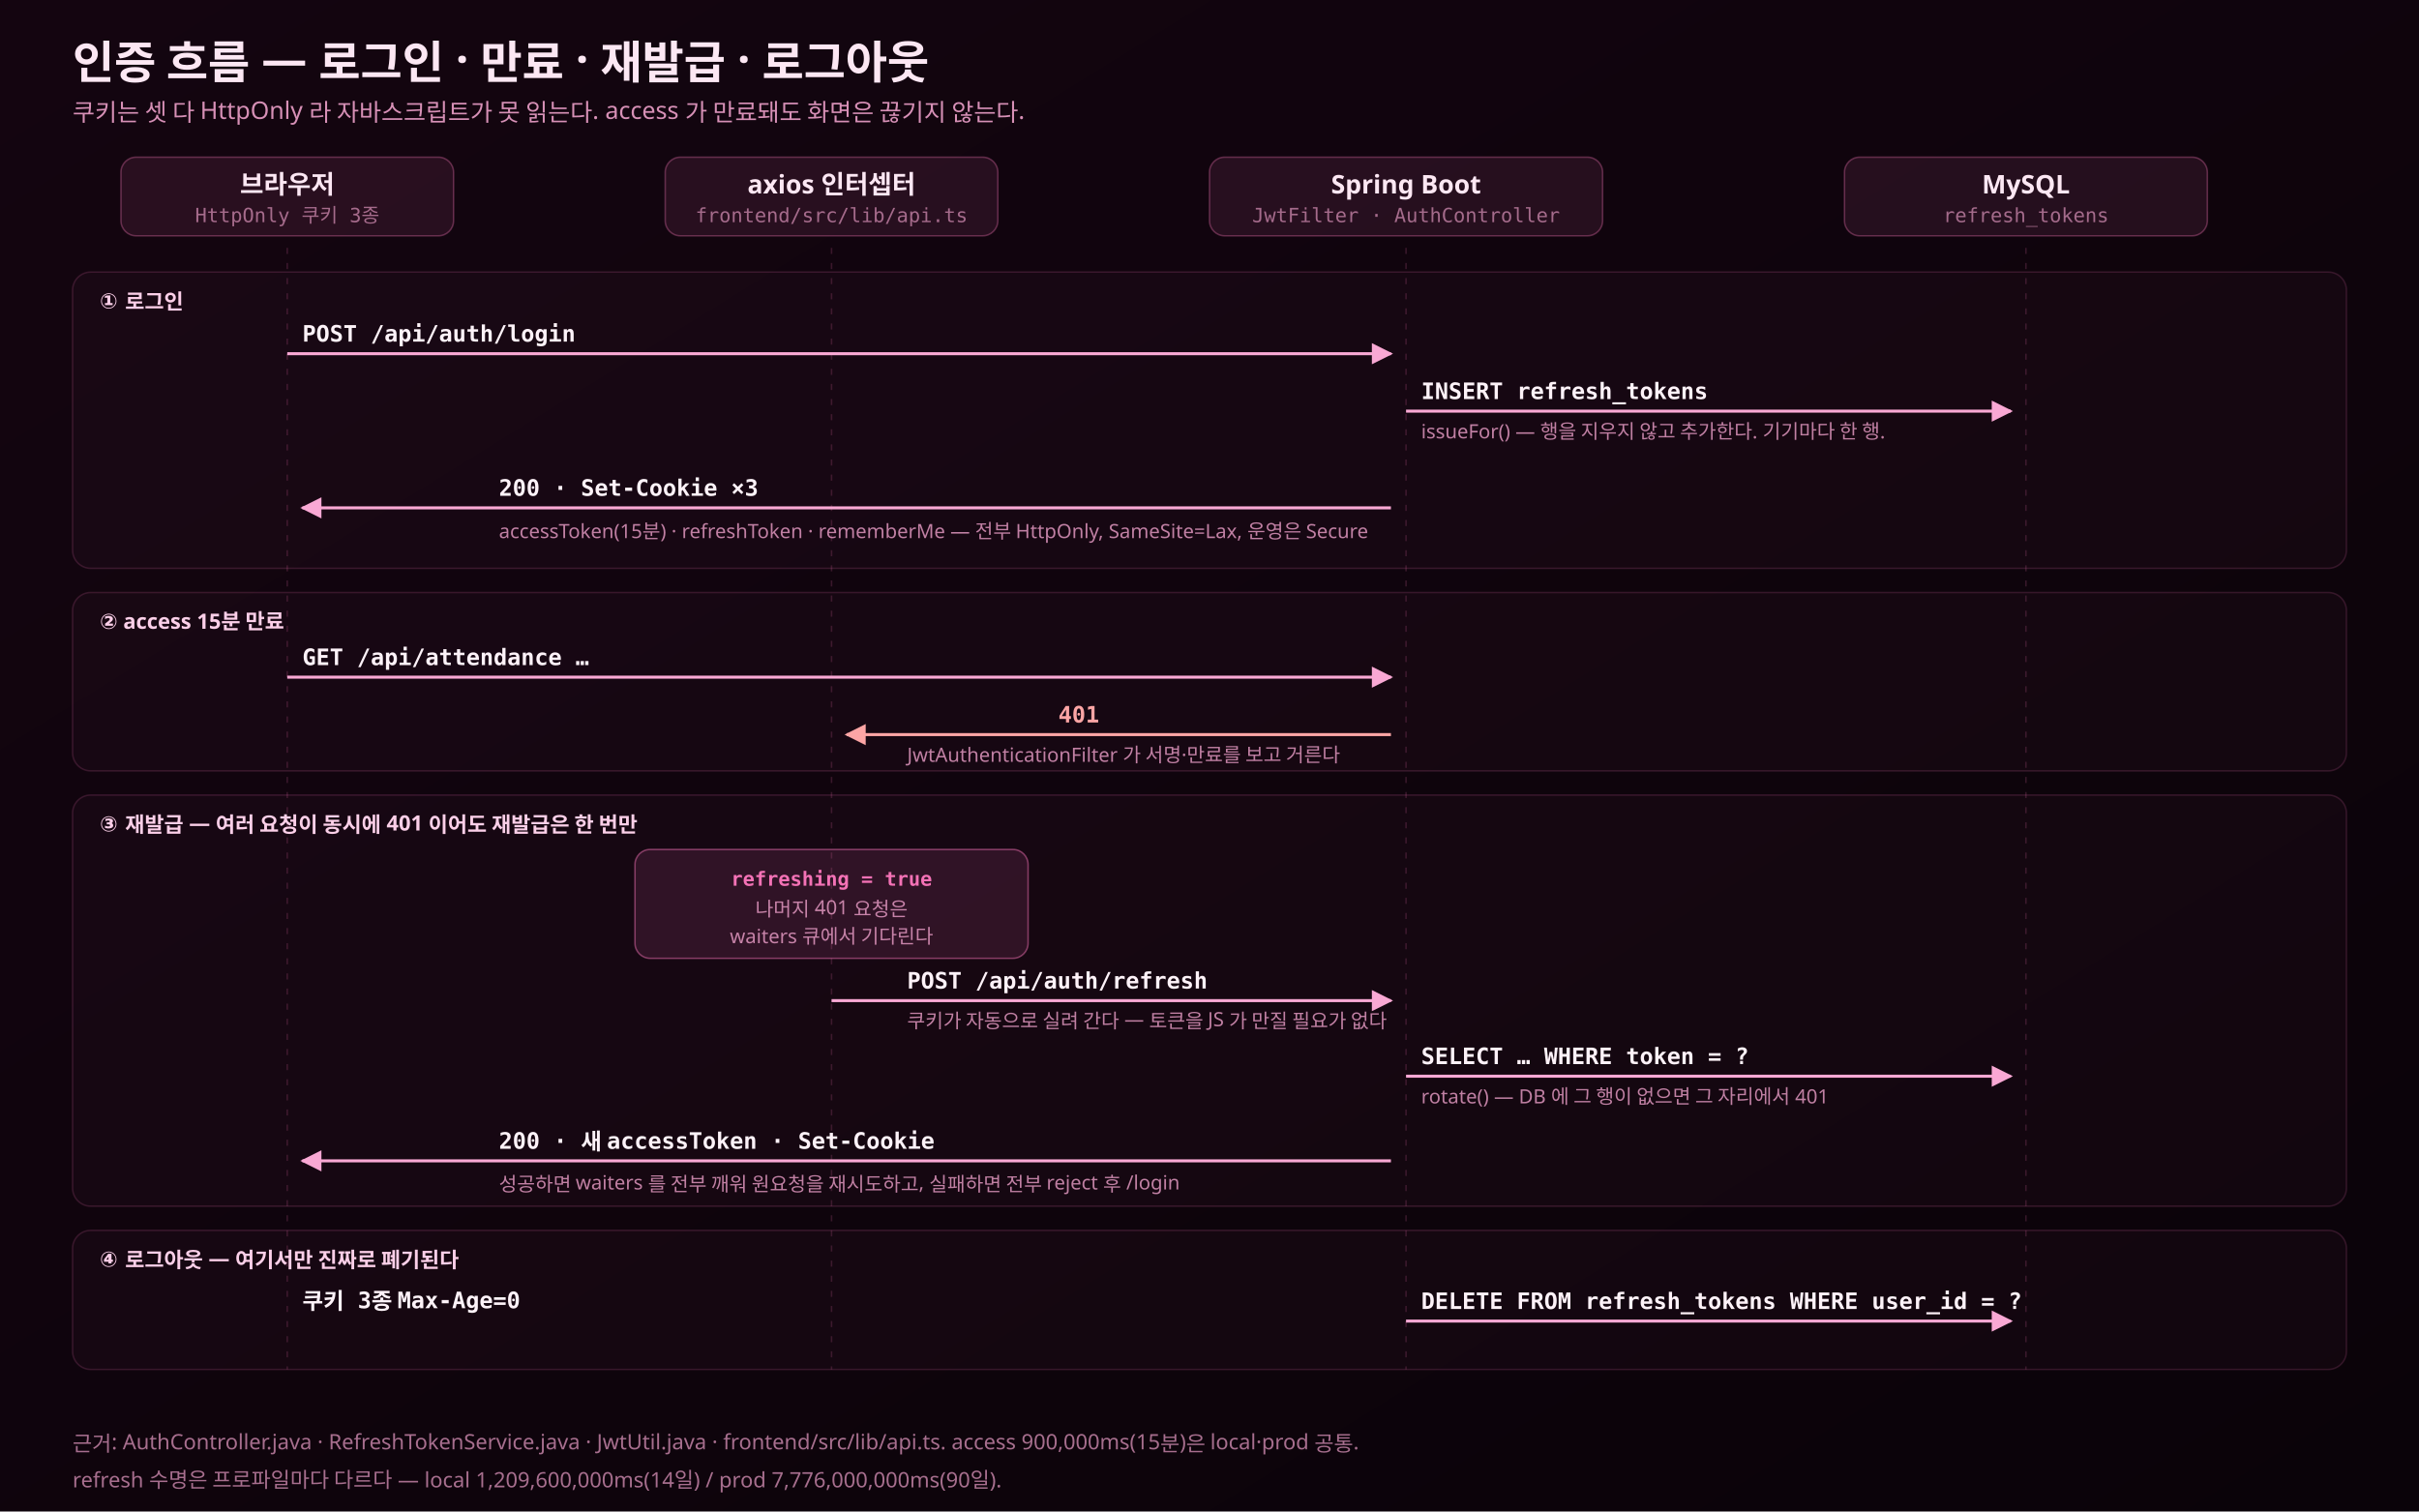
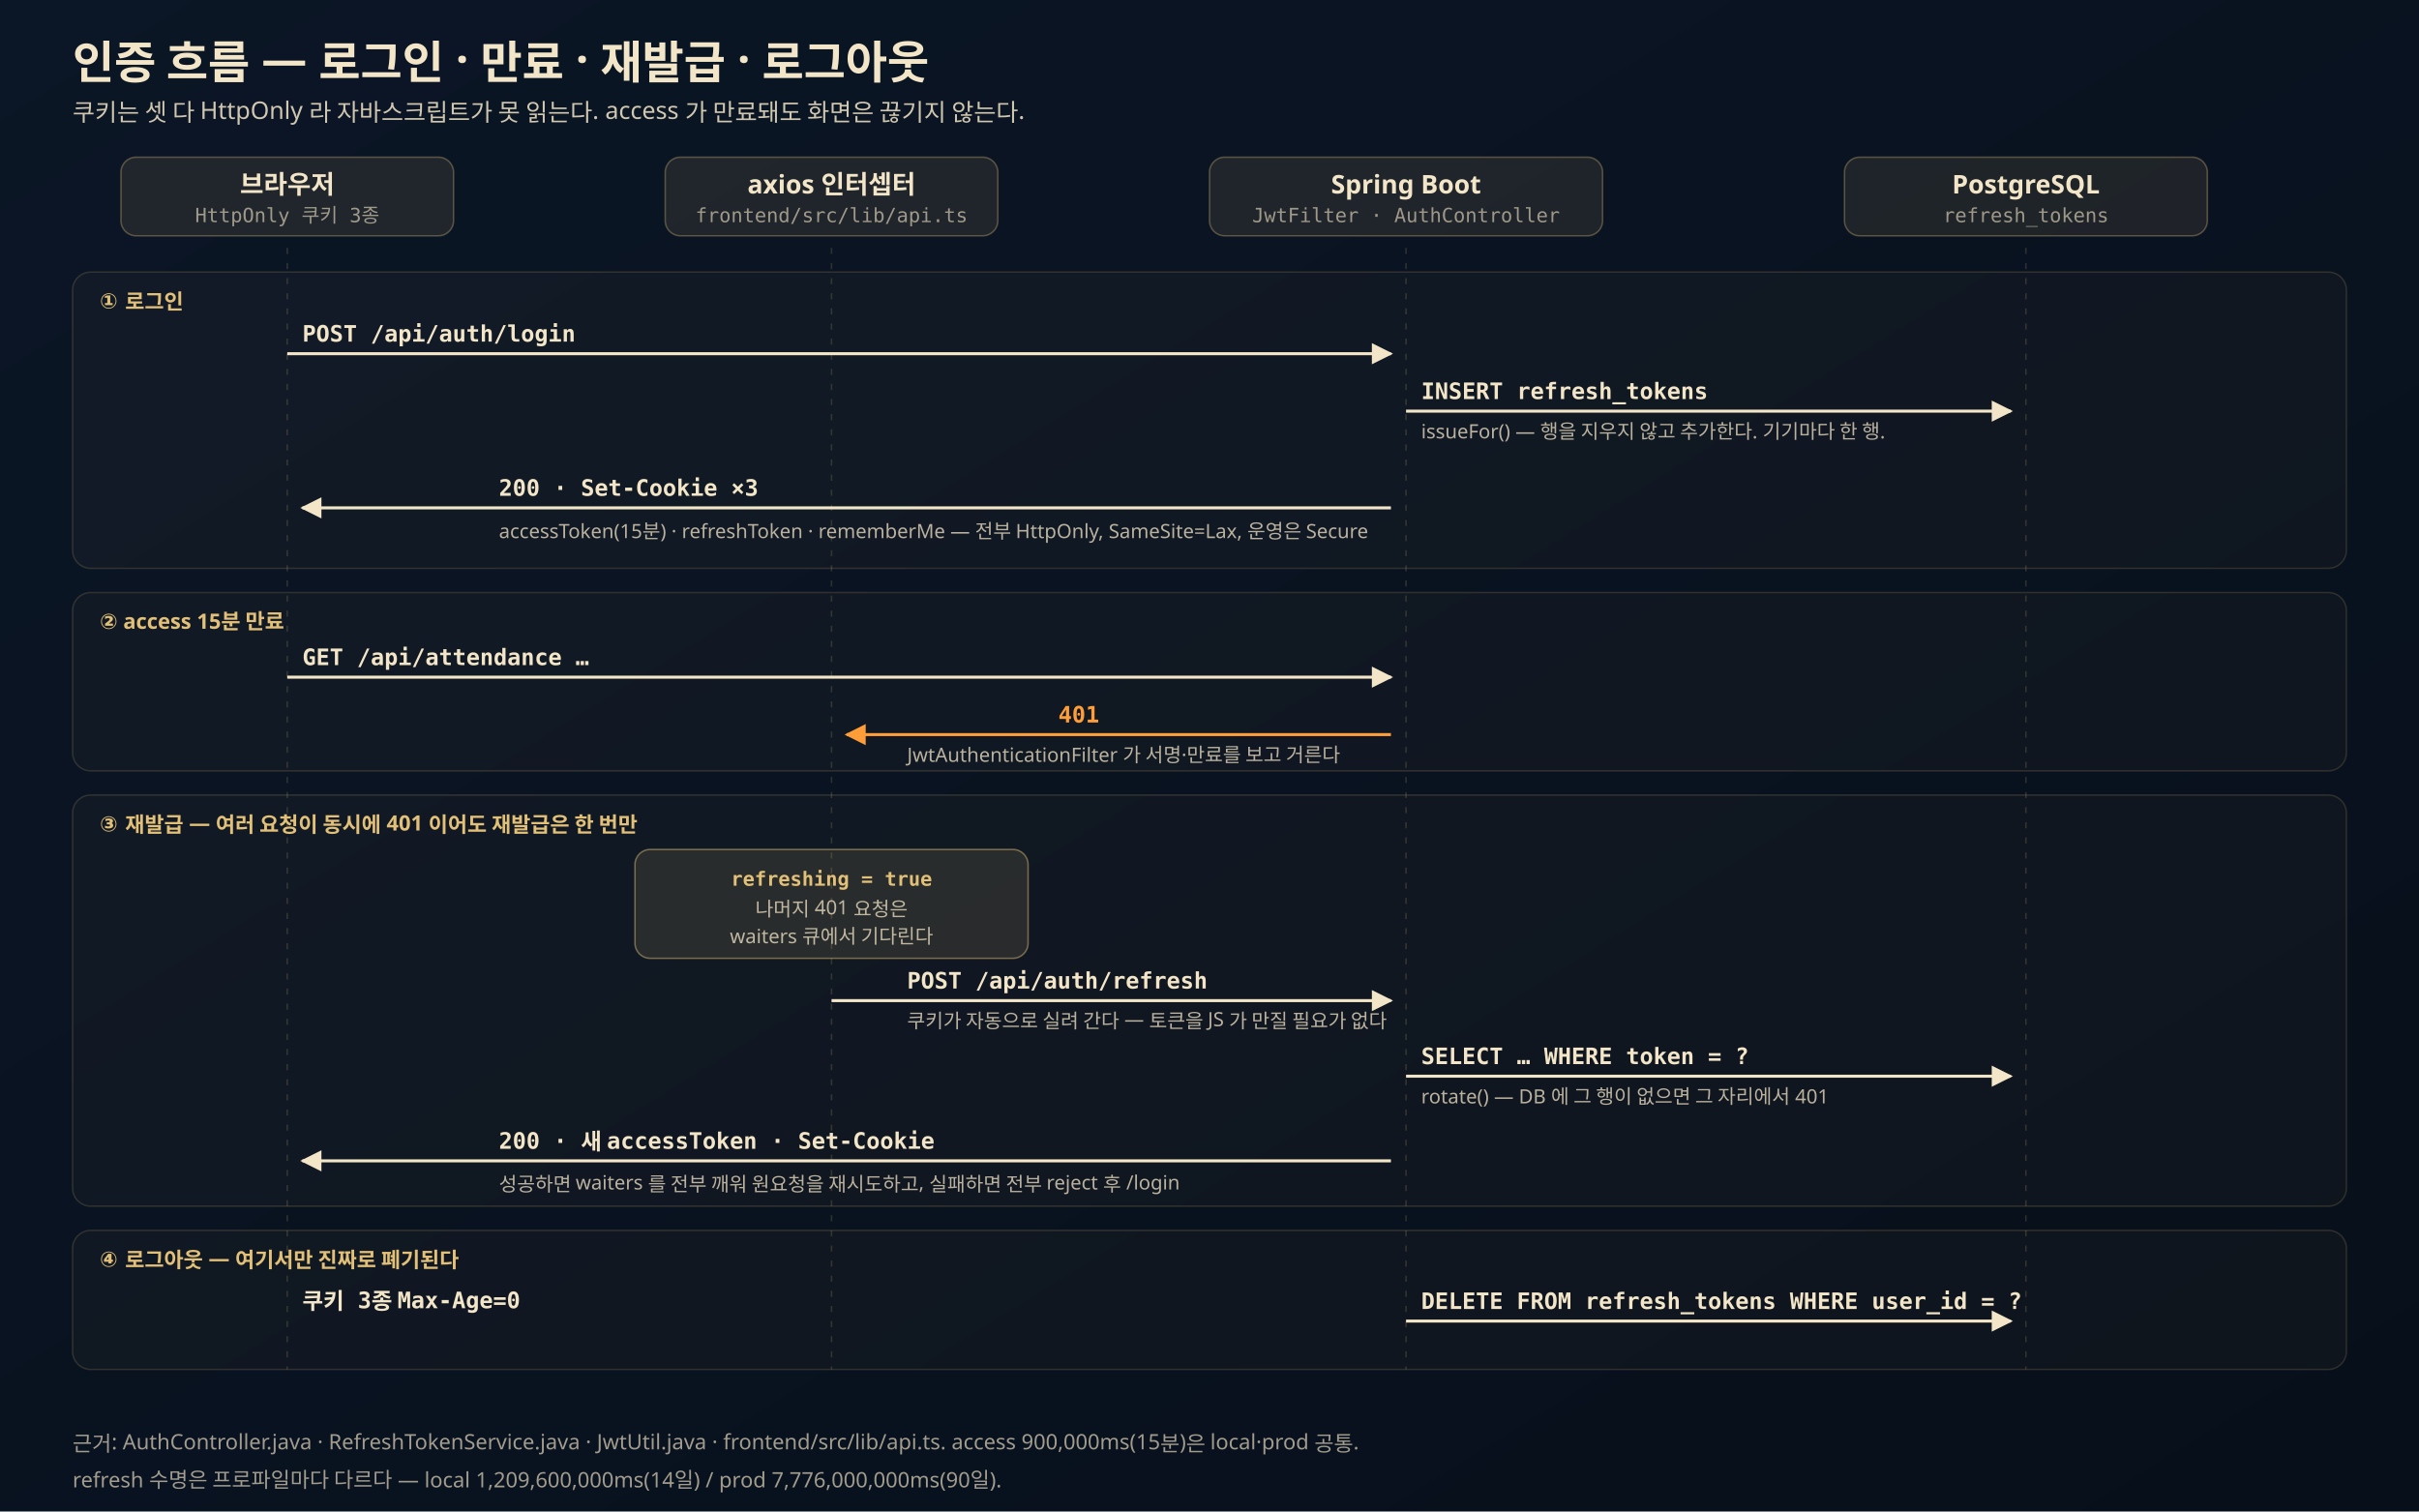
<svg xmlns="http://www.w3.org/2000/svg" viewBox="0 0 1600 1000" width="1600" height="1000" role="img" aria-label="득근득근 인증 시퀀스 — 로그인부터 access 만료, 단일 재발급, 로그아웃까지">
  <defs>
    <linearGradient id="bg" x1="0" y1="0" x2="1" y2="1">
-       <stop offset="0" stop-color="#140510" />
-       <stop offset="1" stop-color="#0a0309" />
+       <stop offset="0" stop-color="#0b1626" />
+       <stop offset="1" stop-color="#070f1a" />
    </linearGradient>
    <marker id="a" viewBox="0 0 10 10" refX="9" refY="5" markerWidth="7" markerHeight="7" orient="auto-start-reverse">
-       <path d="M0,0 L10,5 L0,10 z" fill="#f9a8d4" />
+       <path d="M0,0 L10,5 L0,10 z" fill="#f3e6c8" />
    </marker>
    <marker id="ar" viewBox="0 0 10 10" refX="9" refY="5" markerWidth="7" markerHeight="7" orient="auto-start-reverse">
-       <path d="M0,0 L10,5 L0,10 z" fill="#fca5a5" />
+       <path d="M0,0 L10,5 L0,10 z" fill="#ff9d38" />
    </marker>
    <style>
-       .h   { font: 700 30px "Pretendard","Noto Sans KR",system-ui,sans-serif; fill:#fce7f3 }
-       .sub { font: 400 16px "Pretendard","Noto Sans KR",system-ui,sans-serif; fill:#f9a8d4; opacity:.85 }
-       .lane{ font: 700 17px "Pretendard","Noto Sans KR",system-ui,sans-serif; fill:#fce7f3 }
-       .lsub{ font: 400 13px ui-monospace,Menlo,monospace; fill:#f9a8d4; opacity:.6 }
-       .msg { font: 600 15px ui-monospace,Menlo,monospace; fill:#fdf2f8 }
-       .note{ font: 400 13px "Pretendard","Noto Sans KR",system-ui,sans-serif; fill:#f9a8d4; opacity:.75 }
-       .bad { font: 600 15px ui-monospace,Menlo,monospace; fill:#fca5a5 }
-       .step{ font: 700 13px ui-monospace,Menlo,monospace; fill:#f472b6 }
-       .foot{ font: 400 14px "Pretendard","Noto Sans KR",system-ui,sans-serif; fill:#f9a8d4; opacity:.65 }
-       .ph  { font: 700 14px "Pretendard","Noto Sans KR",system-ui,sans-serif; fill:#fbcfe8 }
+       .h   { font: 700 30px "Pretendard","Noto Sans KR",system-ui,sans-serif; fill:#f3e6c8 }
+       .sub { font: 400 16px "Pretendard","Noto Sans KR",system-ui,sans-serif; fill:#f3e6c8; opacity:.85 }
+       .lane{ font: 700 17px "Pretendard","Noto Sans KR",system-ui,sans-serif; fill:#f3e6c8 }
+       .lsub{ font: 400 13px ui-monospace,Menlo,monospace; fill:#f3e6c8; opacity:.6 }
+       .msg { font: 600 15px ui-monospace,Menlo,monospace; fill:#f3e6c8 }
+       .note{ font: 400 13px "Pretendard","Noto Sans KR",system-ui,sans-serif; fill:#f3e6c8; opacity:.75 }
+       .bad { font: 600 15px ui-monospace,Menlo,monospace; fill:#ff9d38 }
+       .step{ font: 700 13px ui-monospace,Menlo,monospace; fill:#e2c078 }
+       .foot{ font: 400 14px "Pretendard","Noto Sans KR",system-ui,sans-serif; fill:#f3e6c8; opacity:.65 }
+       .ph  { font: 700 14px "Pretendard","Noto Sans KR",system-ui,sans-serif; fill:#e2c078 }
    </style>
  </defs>
  <rect width="1600" height="1000" fill="url(#bg)" />
  <text class="h" x="48" y="52">인증 흐름 — 로그인 · 만료 · 재발급 · 로그아웃</text>
  <text class="sub" x="48" y="80">쿠키는 셋 다 HttpOnly 라 자바스크립트가 못 읽는다. access 가 만료돼도 화면은 끊기지 않는다.</text>
  <g>
-     <rect x="80" y="104" width="220" height="52" rx="10" fill="#f472b61a" stroke="#f472b655" />
+     <rect x="80" y="104" width="220" height="52" rx="10" fill="#e2c0781a" stroke="#e2c07855" />
    <text class="lane" x="190" y="128" text-anchor="middle">브라우저</text>
    <text class="lsub" x="190" y="147" text-anchor="middle">HttpOnly 쿠키 3종</text>
-     <rect x="440" y="104" width="220" height="52" rx="10" fill="#f472b61a" stroke="#f472b655" />
+     <rect x="440" y="104" width="220" height="52" rx="10" fill="#e2c0781a" stroke="#e2c07855" />
    <text class="lane" x="550" y="128" text-anchor="middle">axios 인터셉터</text>
    <text class="lsub" x="550" y="147" text-anchor="middle">frontend/src/lib/api.ts</text>
-     <rect x="800" y="104" width="260" height="52" rx="10" fill="#f472b61a" stroke="#f472b655" />
+     <rect x="800" y="104" width="260" height="52" rx="10" fill="#e2c0781a" stroke="#e2c07855" />
    <text class="lane" x="930" y="128" text-anchor="middle">Spring Boot</text>
    <text class="lsub" x="930" y="147" text-anchor="middle">JwtFilter · AuthController</text>
-     <rect x="1220" y="104" width="240" height="52" rx="10" fill="#f472b61a" stroke="#f472b655" />
-     <text class="lane" x="1340" y="128" text-anchor="middle">MySQL</text>
+     <rect x="1220" y="104" width="240" height="52" rx="10" fill="#e2c0781a" stroke="#e2c07855" />
+     <text class="lane" x="1340" y="128" text-anchor="middle">PostgreSQL</text>
    <text class="lsub" x="1340" y="147" text-anchor="middle">refresh_tokens</text>
  </g>
-   <g stroke="#f472b62e" stroke-dasharray="4 6">
+   <g stroke="#e2c0782e" stroke-dasharray="4 6">
    <line x1="190" y1="164" x2="190" y2="906" />
    <line x1="550" y1="164" x2="550" y2="906" />
    <line x1="930" y1="164" x2="930" y2="906" />
    <line x1="1340" y1="164" x2="1340" y2="906" />
  </g>
-   <rect x="48" y="180" width="1504" height="196" rx="12" fill="#f472b608" stroke="#f472b62a" />
+   <rect x="48" y="180" width="1504" height="196" rx="12" fill="#e2c07808" stroke="#e2c0782a" />
  <text class="ph" x="66" y="204">① 로그인</text>
  <g>
-     <line x1="190" y1="234" x2="920" y2="234" stroke="#f9a8d4" stroke-width="2" marker-end="url(#a)" />
+     <line x1="190" y1="234" x2="920" y2="234" stroke="#f3e6c8" stroke-width="2" marker-end="url(#a)" />
    <text class="msg" x="200" y="226">POST /api/auth/login</text>
-     <line x1="930" y1="272" x2="1330" y2="272" stroke="#f9a8d4" stroke-width="2" marker-end="url(#a)" />
+     <line x1="930" y1="272" x2="1330" y2="272" stroke="#f3e6c8" stroke-width="2" marker-end="url(#a)" />
    <text class="msg" x="940" y="264">INSERT refresh_tokens</text>
    <text class="note" x="940" y="290">issueFor() — 행을 지우지 않고 추가한다. 기기마다 한 행.</text>
-     <line x1="920" y1="336" x2="200" y2="336" stroke="#f9a8d4" stroke-width="2" marker-end="url(#a)" />
+     <line x1="920" y1="336" x2="200" y2="336" stroke="#f3e6c8" stroke-width="2" marker-end="url(#a)" />
    <text class="msg" x="330" y="328">200 · Set-Cookie ×3</text>
    <text class="note" x="330" y="356">accessToken(15분) · refreshToken · rememberMe — 전부 HttpOnly, SameSite=Lax, 운영은 Secure</text>
  </g>
-   <rect x="48" y="392" width="1504" height="118" rx="12" fill="#f472b608" stroke="#f472b62a" />
+   <rect x="48" y="392" width="1504" height="118" rx="12" fill="#e2c07808" stroke="#e2c0782a" />
  <text class="ph" x="66" y="416">② access 15분 만료</text>
  <g>
-     <line x1="190" y1="448" x2="920" y2="448" stroke="#f9a8d4" stroke-width="2" marker-end="url(#a)" />
+     <line x1="190" y1="448" x2="920" y2="448" stroke="#f3e6c8" stroke-width="2" marker-end="url(#a)" />
    <text class="msg" x="200" y="440">GET /api/attendance …</text>
-     <line x1="920" y1="486" x2="560" y2="486" stroke="#fca5a5" stroke-width="2" marker-end="url(#ar)" />
+     <line x1="920" y1="486" x2="560" y2="486" stroke="#ff9d38" stroke-width="2" marker-end="url(#ar)" />
    <text class="bad" x="700" y="478">401</text>
    <text class="note" x="600" y="504">JwtAuthenticationFilter 가 서명·만료를 보고 거른다</text>
  </g>
-   <rect x="48" y="526" width="1504" height="272" rx="12" fill="#f472b608" stroke="#f472b62a" />
+   <rect x="48" y="526" width="1504" height="272" rx="12" fill="#e2c07808" stroke="#e2c0782a" />
  <text class="ph" x="66" y="550">③ 재발급 — 여러 요청이 동시에 401 이어도 재발급은 한 번만</text>
-   <rect x="420" y="562" width="260" height="72" rx="10" fill="#f472b61f" stroke="#f472b677" />
+   <rect x="420" y="562" width="260" height="72" rx="10" fill="#e2c0781f" stroke="#e2c07877" />
  <text class="step" x="550" y="586" text-anchor="middle">refreshing = true</text>
  <text class="note" x="550" y="606" text-anchor="middle">나머지 401 요청은</text>
  <text class="note" x="550" y="624" text-anchor="middle">waiters 큐에서 기다린다</text>
  <g>
-     <line x1="550" y1="662" x2="920" y2="662" stroke="#f9a8d4" stroke-width="2" marker-end="url(#a)" />
+     <line x1="550" y1="662" x2="920" y2="662" stroke="#f3e6c8" stroke-width="2" marker-end="url(#a)" />
    <text class="msg" x="600" y="654">POST /api/auth/refresh</text>
    <text class="note" x="600" y="680">쿠키가 자동으로 실려 간다 — 토큰을 JS 가 만질 필요가 없다</text>
-     <line x1="930" y1="712" x2="1330" y2="712" stroke="#f9a8d4" stroke-width="2" marker-end="url(#a)" />
+     <line x1="930" y1="712" x2="1330" y2="712" stroke="#f3e6c8" stroke-width="2" marker-end="url(#a)" />
    <text class="msg" x="940" y="704">SELECT … WHERE token = ?</text>
    <text class="note" x="940" y="730">rotate() — DB 에 그 행이 없으면 그 자리에서 401</text>
-     <line x1="920" y1="768" x2="200" y2="768" stroke="#f9a8d4" stroke-width="2" marker-end="url(#a)" />
+     <line x1="920" y1="768" x2="200" y2="768" stroke="#f3e6c8" stroke-width="2" marker-end="url(#a)" />
    <text class="msg" x="330" y="760">200 · 새 accessToken · Set-Cookie</text>
    <text class="note" x="330" y="788">성공하면 waiters 를 전부 깨워 원요청을 재시도하고, 실패하면 전부 reject 후 /login</text>
  </g>
-   <rect x="48" y="814" width="1504" height="92" rx="12" fill="#f472b608" stroke="#f472b62a" />
+   <rect x="48" y="814" width="1504" height="92" rx="12" fill="#e2c07808" stroke="#e2c0782a" />
  <text class="ph" x="66" y="838">④ 로그아웃 — 여기서만 진짜로 폐기된다</text>
  <g>
-     <line x1="930" y1="874" x2="1330" y2="874" stroke="#f9a8d4" stroke-width="2" marker-end="url(#a)" />
+     <line x1="930" y1="874" x2="1330" y2="874" stroke="#f3e6c8" stroke-width="2" marker-end="url(#a)" />
    <text class="msg" x="940" y="866">DELETE FROM refresh_tokens WHERE user_id = ?</text>
    <text class="msg" x="200" y="866">쿠키 3종 Max-Age=0</text>
  </g>
  <text class="foot" x="48" y="960">근거: AuthController.java · RefreshTokenService.java · JwtUtil.java · frontend/src/lib/api.ts. access 900,000ms(15분)은 local·prod 공통.</text>
  <text class="foot" x="48" y="984">refresh 수명은 프로파일마다 다르다 — local 1,209,600,000ms(14일) / prod 7,776,000,000ms(90일).</text>
</svg>
